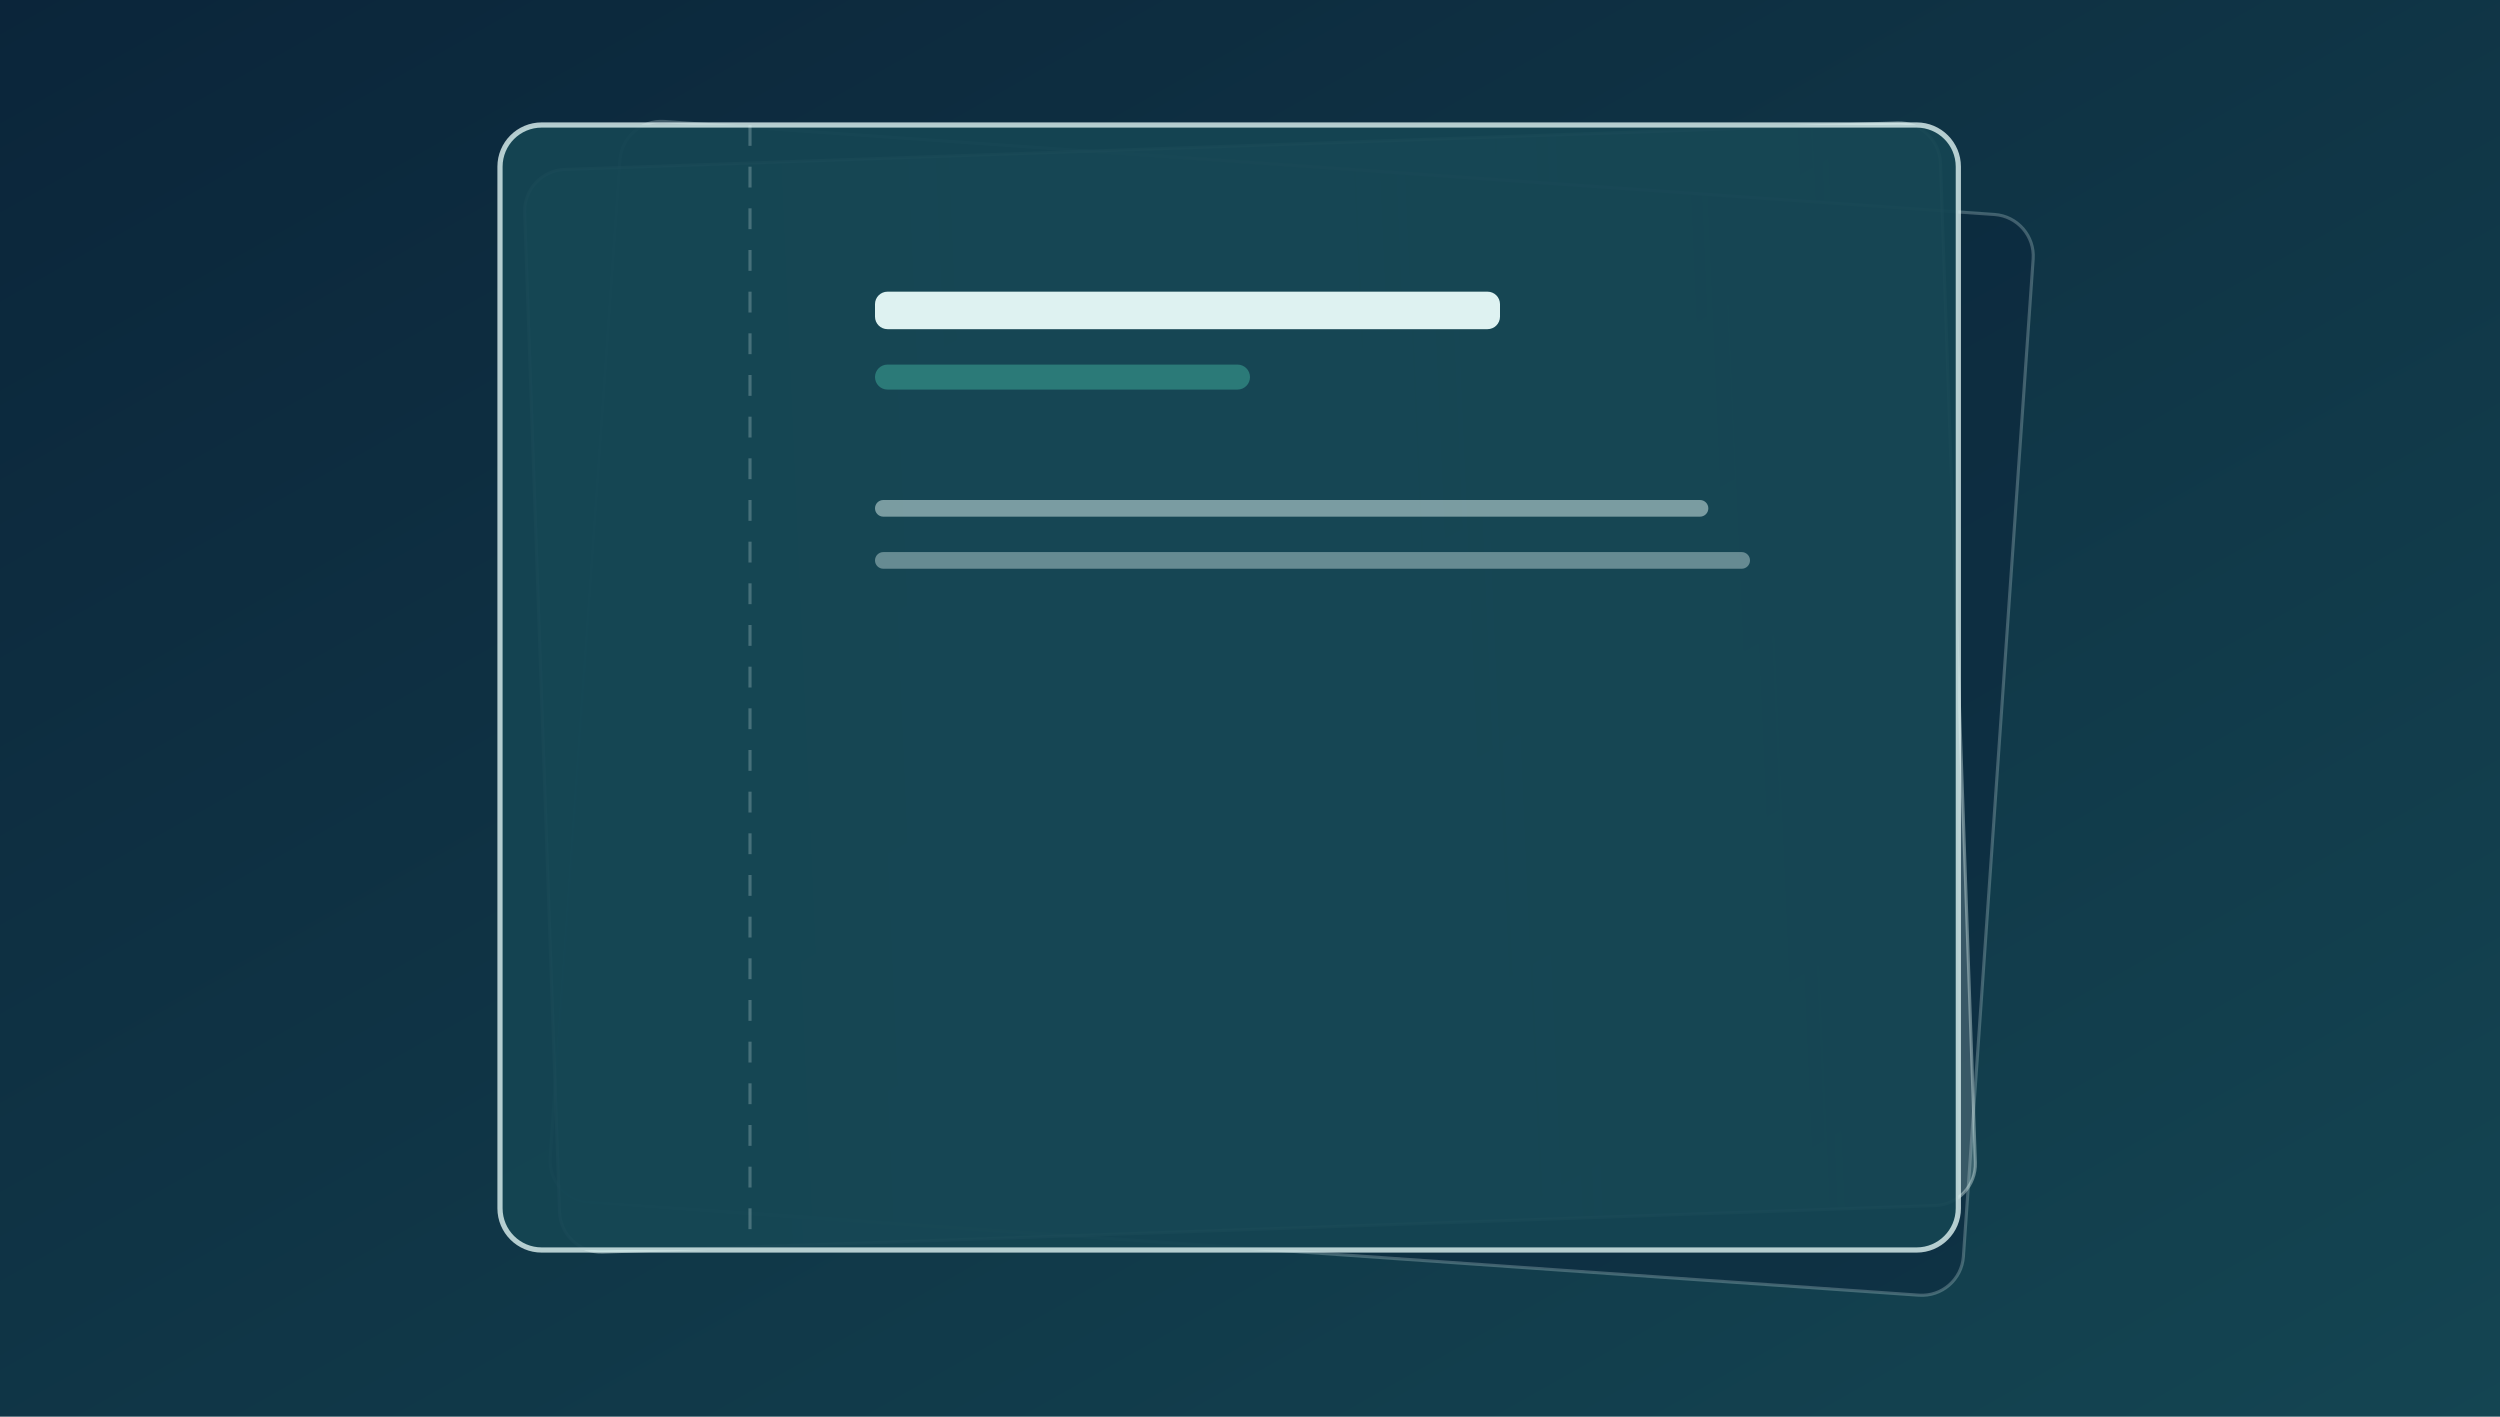
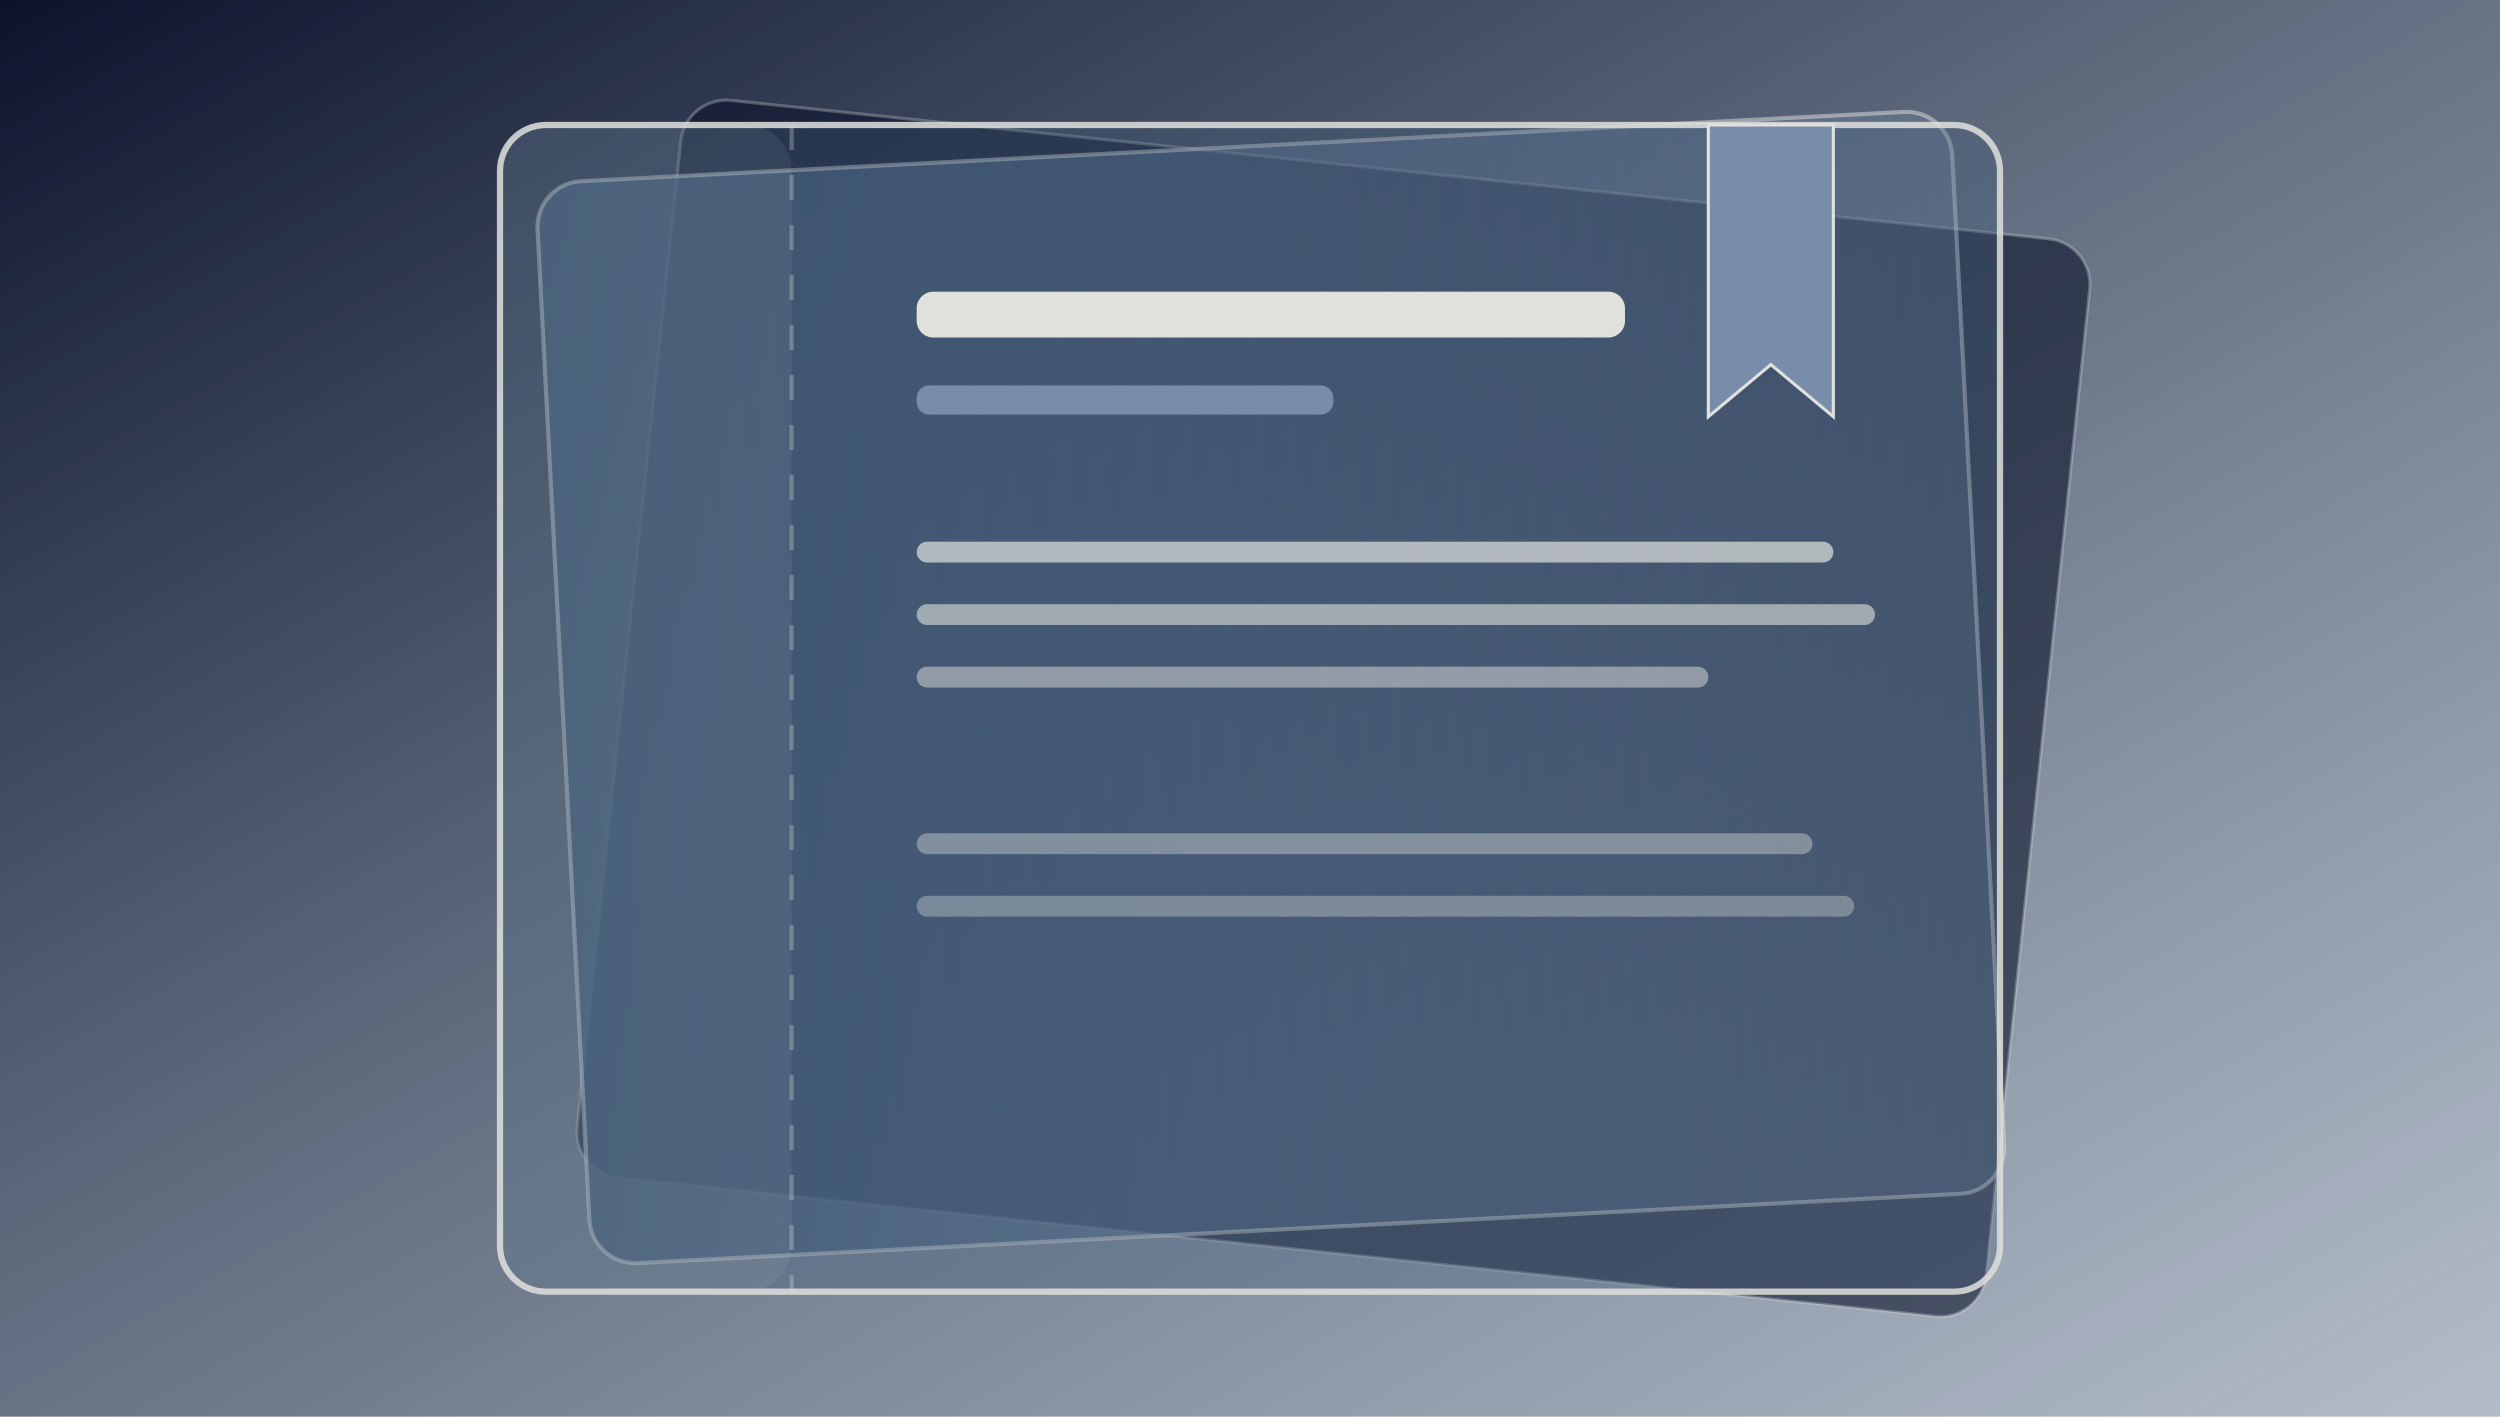
<svg xmlns="http://www.w3.org/2000/svg" viewBox="0 0 1200 680" preserveAspectRatio="xMidYMid slice" width="100%" height="100%">
  <defs>
-     <linearGradient id="gbg" x1="0%" y1="0%" x2="100%" y2="100%">
-       <stop offset="0%" stop-color="#0b253a" />
-       <stop offset="100%" stop-color="#144552" />
+     <linearGradient id="g_publication_1" x1="0%" y1="0%" x2="100%" y2="100%">
+       <stop offset="0%" stop-color="#0b132b" />
+       <stop offset="100%" stop-color="#415a77" stop-opacity="0.4" />
    </linearGradient>
-     <linearGradient id="gm" x1="0%" y1="0%" x2="100%" y2="0%">
-       <stop offset="0%" stop-color="#2b7a78" stop-opacity="0.75" />
-       <stop offset="100%" stop-color="#def2f1" stop-opacity="0.2" />
-     </linearGradient>
-     <linearGradient id="gs" x1="0%" y1="100%" x2="100%" y2="0%">
-       <stop offset="0%" stop-color="#def2f1" stop-opacity="0.35" />
-       <stop offset="100%" stop-color="#2b7a78" stop-opacity="0.05" />
+     <linearGradient id="glow_publication_1" x1="0%" y1="0%" x2="100%" y2="0%">
+       <stop offset="0%" stop-color="#415a77" stop-opacity="0.85" />
+       <stop offset="100%" stop-color="#778da9" stop-opacity="0.25" />
    </linearGradient>
  </defs>
-   <rect width="1200" height="680" fill="url(#gbg)" />
-   <rect x="280" y="80" width="680" height="520" rx="20" transform="rotate(4 620 340)" fill="#0b253a" fill-opacity="0.5" stroke="#def2f1" stroke-width="1.5" stroke-opacity="0.25" />
-   <rect x="260" y="70" width="680" height="520" rx="20" transform="rotate(-2 600 330)" fill="url(#gm)" stroke="#def2f1" stroke-width="1.5" stroke-opacity="0.4" />
-   <rect x="240" y="60" width="700" height="540" rx="20" fill="#144552" fill-opacity="0.95" stroke="#def2f1" stroke-width="2.5" stroke-opacity="0.8" />
-   <line x1="360" y1="60" x2="360" y2="600" stroke="#def2f1" stroke-width="1.5" stroke-opacity="0.25" stroke-dasharray="10 10" />
-   <rect x="420" y="140" width="300" height="18" rx="6" fill="#def2f1" />
-   <rect x="420" y="175" width="180" height="12" rx="6" fill="#2b7a78" />
-   <rect x="420" y="240" width="400" height="8" rx="4" fill="#def2f1" fill-opacity="0.5" />
-   <rect x="420" y="265" width="420" height="8" rx="4" fill="#def2f1" fill-opacity="0.4" />
+   <rect width="1200" height="680" fill="url(#g_publication_1)" />
+   <rect x="300" y="80" width="680" height="520" rx="22" transform="rotate(6 640 340)" fill="#0b132b" fill-opacity="0.6" stroke="#e0e1dd" stroke-width="1.5" stroke-opacity="0.3" />
+   <rect x="270" y="70" width="680" height="520" rx="22" transform="rotate(-3 610 330)" fill="url(#glow_publication_1)" stroke="#e0e1dd" stroke-width="2" stroke-opacity="0.5" />
+   <rect x="240" y="60" width="720" height="560" rx="22" fill="#415a77" fill-opacity="0.35" stroke="#e0e1dd" stroke-width="3" stroke-opacity="0.85" />
+   <line x1="380" y1="60" x2="380" y2="620" stroke="#e0e1dd" stroke-width="2" stroke-opacity="0.3" stroke-dasharray="12 12" />
+   <rect x="240" y="60" width="140" height="560" rx="22" fill="#e0e1dd" fill-opacity="0.08" />
+   <rect x="440" y="140" width="340" height="22" rx="8" fill="#e0e1dd" />
+   <rect x="440" y="185" width="200" height="14" rx="6" fill="#778da9" />
+   <rect x="440" y="260" width="440" height="10" rx="5" fill="#e0e1dd" fill-opacity="0.7" />
+   <rect x="440" y="290" width="460" height="10" rx="5" fill="#e0e1dd" fill-opacity="0.6" />
+   <rect x="440" y="320" width="380" height="10" rx="5" fill="#e0e1dd" fill-opacity="0.5" />
+   <rect x="440" y="400" width="430" height="10" rx="5" fill="#e0e1dd" fill-opacity="0.4" />
+   <rect x="440" y="430" width="450" height="10" rx="5" fill="#e0e1dd" fill-opacity="0.35" />
+   <path d="M 820 60 L 880 60 L 880 200 L 850 175 L 820 200 Z" fill="#778da9" stroke="#e0e1dd" stroke-width="1.5" />
</svg>
